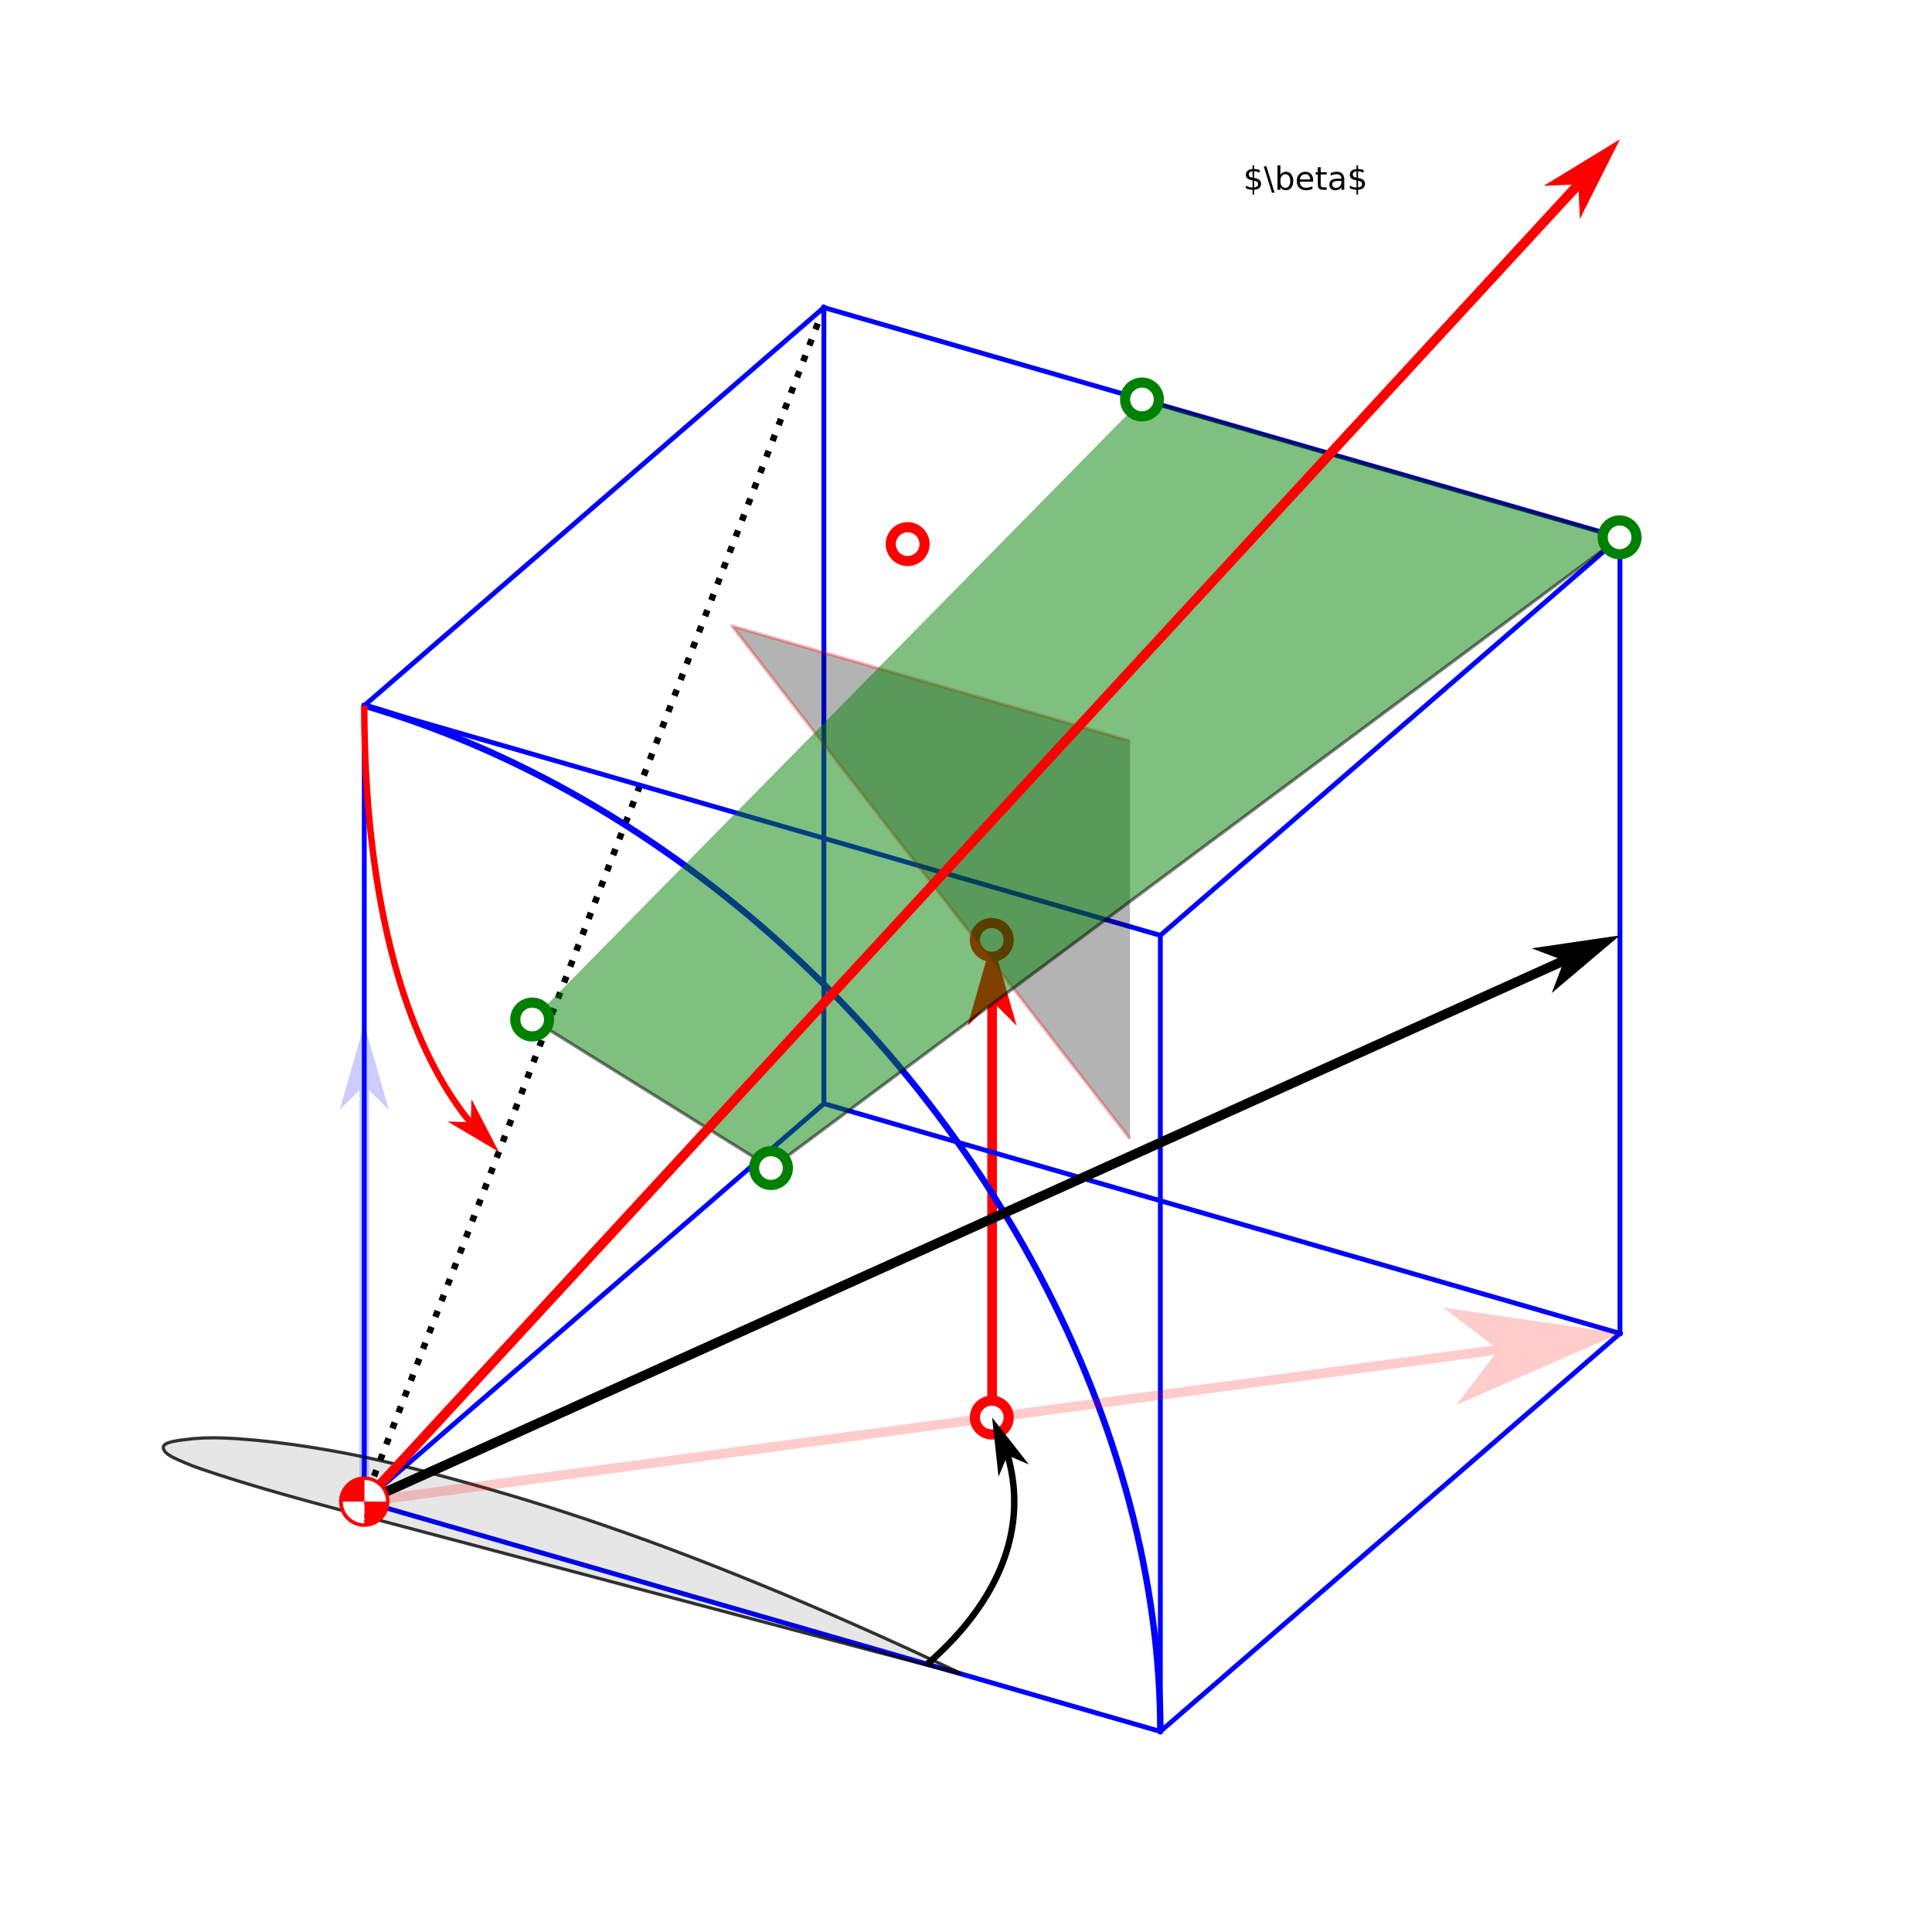
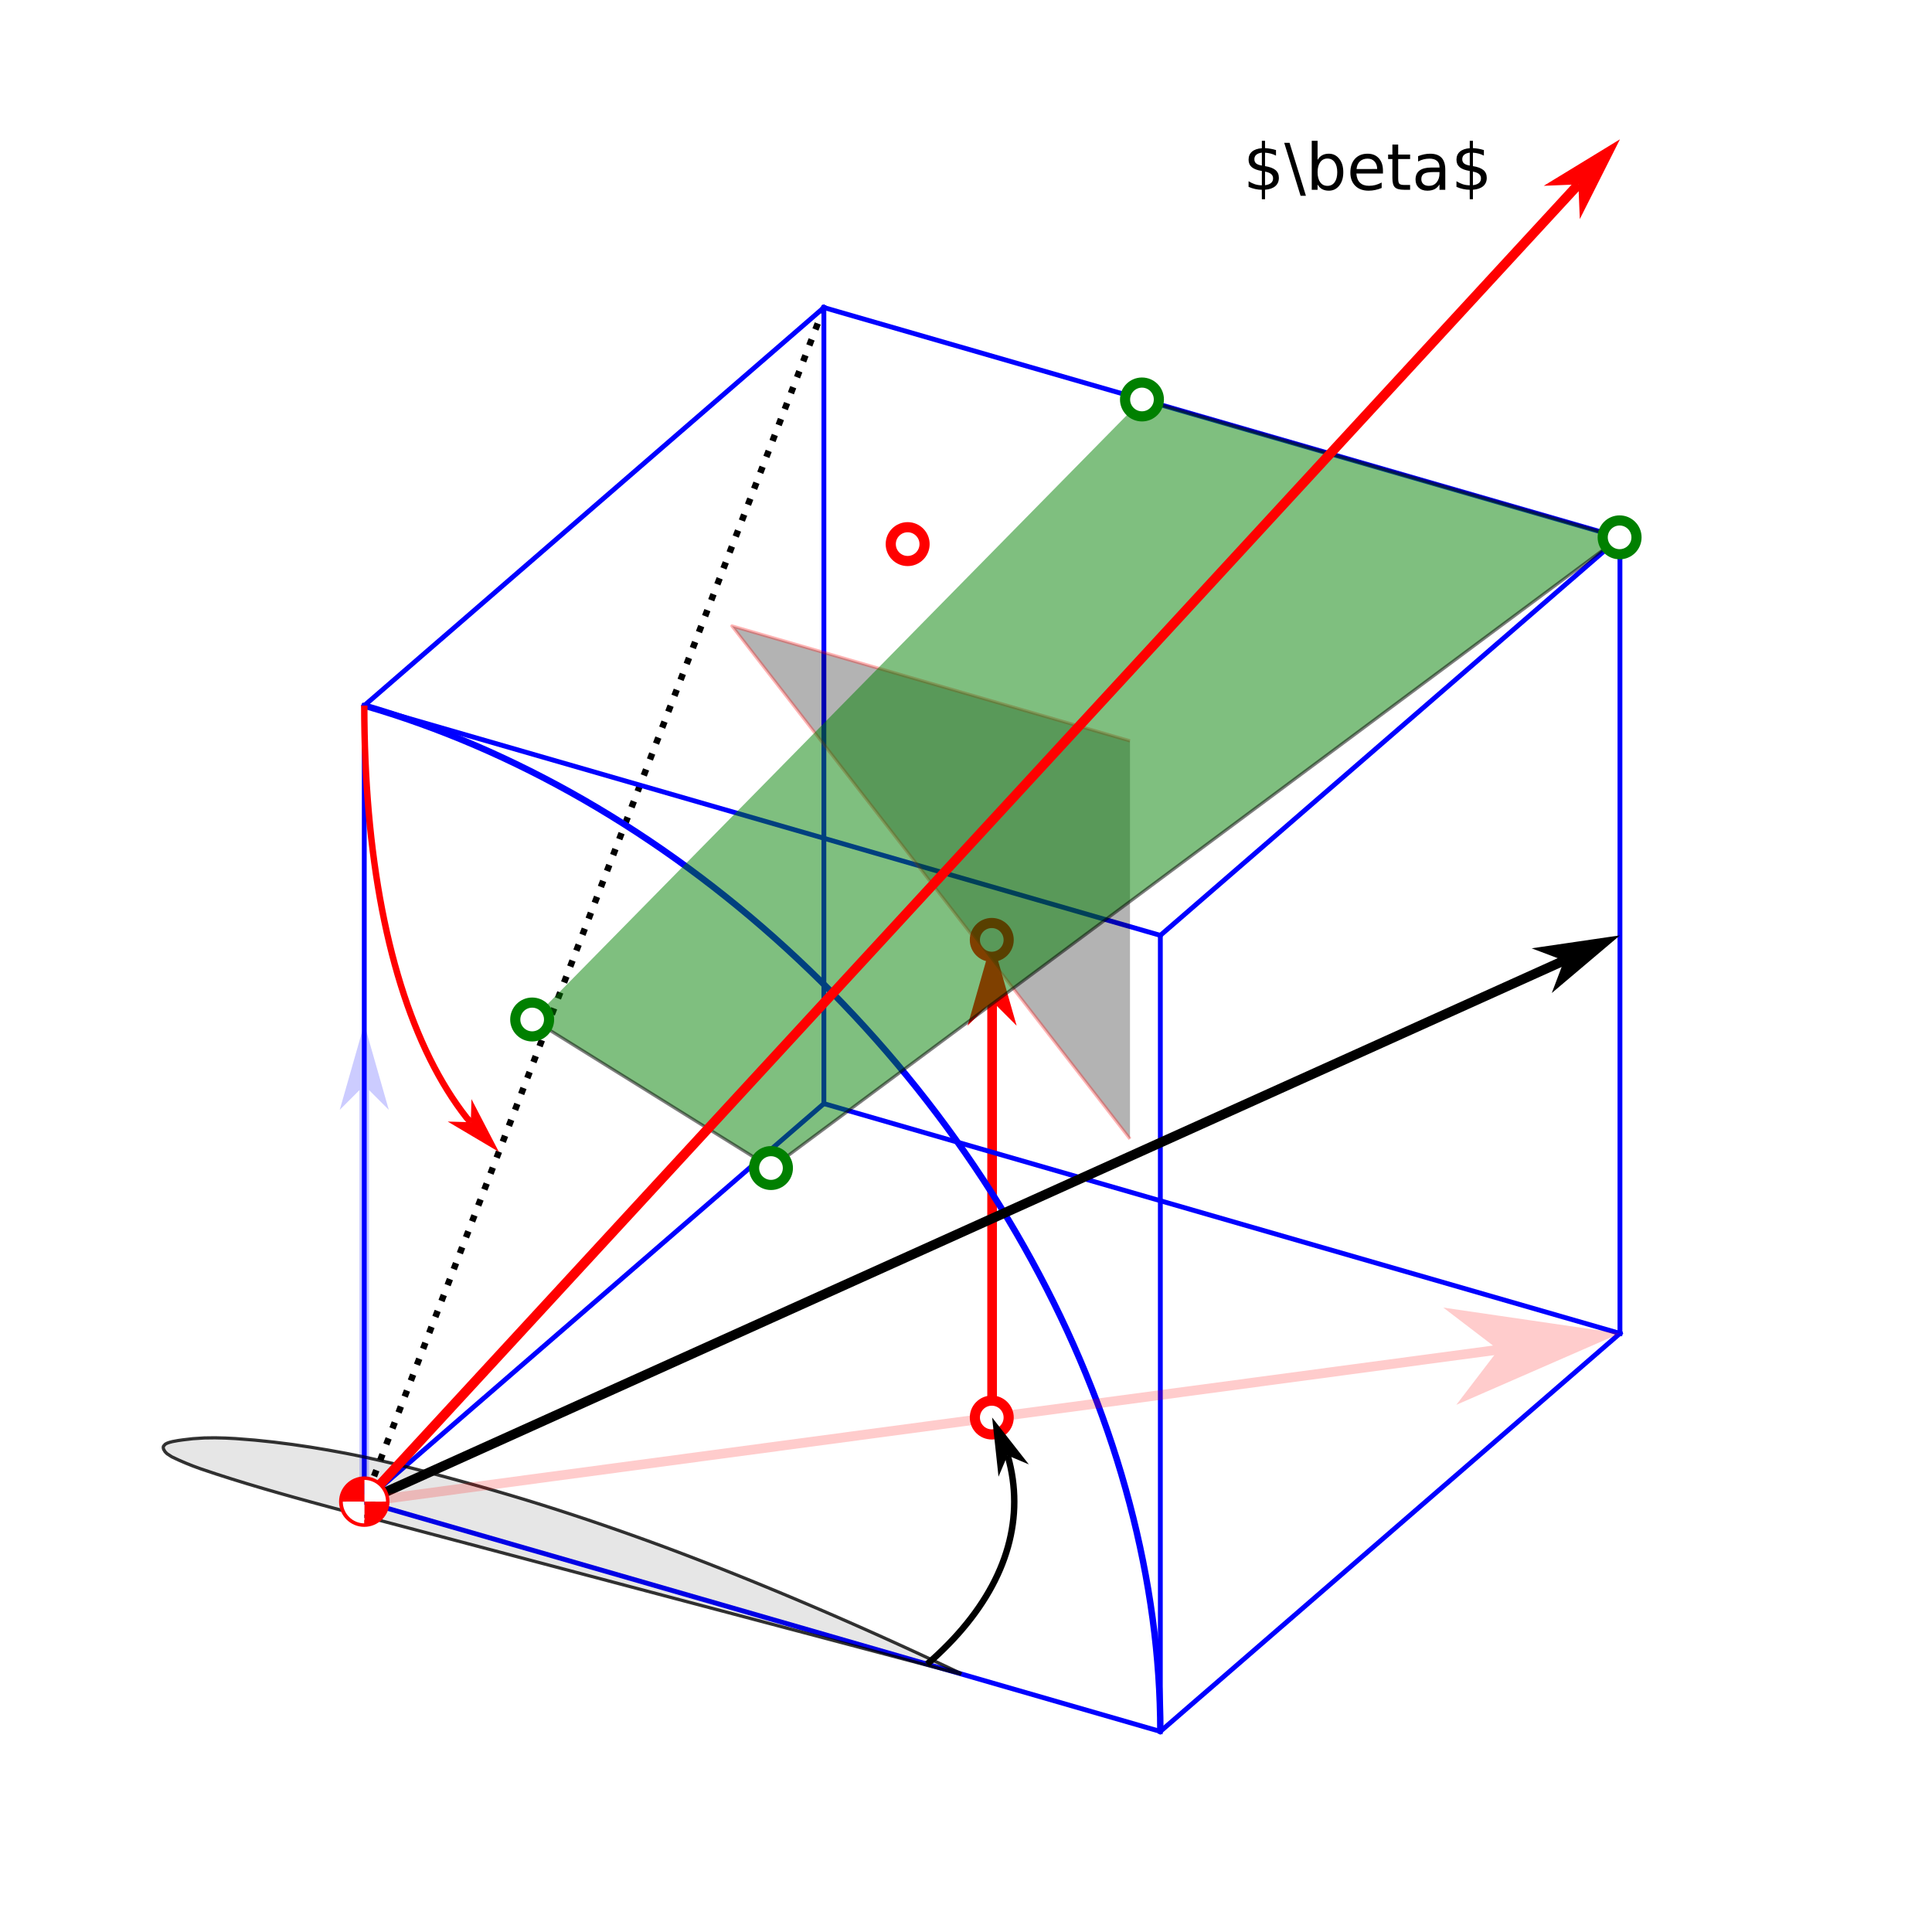
<svg xmlns="http://www.w3.org/2000/svg" xmlns:xlink="http://www.w3.org/1999/xlink" width="600" height="600" viewBox="0 0 600 600" version="1.1">
  <defs>
    <marker id="Arrow1Mend-k:k" style="overflow:visible" refX="0" refY="0" orient="auto">
      <path style="stroke:#000000;fill:#000000;stroke-width:1pt;opacity:1;stroke-linejoin:miter" d="M 0.0,0.0 L 5.0,-5.0 L -12.5,0.0 L 5.0,5.0 L 0.0,0.0 z" transform="scale(0.4) rotate(180) translate(-0.9,0)" />
    </marker>
    <marker id="Arrow1Lend-r:r" style="overflow:visible" refX="0" refY="0" orient="auto">
      <path style="stroke:#ff0000;fill:#ff0000;stroke-width:1pt;opacity:1;stroke-linejoin:miter" d="M 0.0,0.0 L 5.0,-5.0 L -12.5,0.0 L 5.0,5.0 L 0.0,0.0 z" transform="scale(0.8) rotate(180) translate(-0.9,0)" />
    </marker>
    <marker id="Arrow1Mend-b:b" style="overflow:visible" refX="0" refY="0" orient="auto">
      <path style="stroke:#0000ff;fill:#0000ff;stroke-width:1pt;opacity:1;stroke-linejoin:miter" d="M 0.0,0.0 L 5.0,-5.0 L -12.5,0.0 L 5.0,5.0 L 0.0,0.0 z" transform="scale(0.4) rotate(180) translate(-0.9,0)" />
    </marker>
    <marker id="Arrow1Mend-r:r" style="overflow:visible" refX="0" refY="0" orient="auto">
      <path style="stroke:#ff0000;fill:#ff0000;stroke-width:1pt;opacity:1;stroke-linejoin:miter" d="M 0.0,0.0 L 5.0,-5.0 L -12.5,0.0 L 5.0,5.0 L 0.0,0.0 z" transform="scale(0.4) rotate(180) translate(-0.9,0)" />
    </marker>
    <marker id="CoG-r:r:w" style="overflow:visible" refX="0" refY="0" orient="auto">
      <circle style="fill:none;stroke:#ff0000;stroke-width:16" cx="100" cy="118.741" r="50" transform="scale(0.03) translate(-100,-118.7406)" />
      <path style="fill:#ffffff;stroke:none" d="m 100,68.741 a 50,50 0 0 1 50,50 h -50 z" transform="scale(0.03) translate(-100,-118.7406)" />
      <path style="fill:#ff0000;stroke:none" d="M 50.566,118.741 A 50,50 0 0 1 100,68.741 v 50 z" transform="scale(0.03) translate(-100,-118.7406)" />
      <path style="fill:#ffffff;stroke:none" d="M 100,168.741 A 50,50 0 0 1 65.21,154.096 50,50 0 0 1 50.566,118.741 H 100 Z" transform="scale(0.03) translate(-100,-118.7406)" />
      <path style="fill:#ff0000;stroke:none" d="m 150.566,118.741 a 50,50 0 0 1 -50,50 v -50 z" transform="scale(0.03) translate(-100,-118.7406)" />
    </marker>
    <marker id="Point1M-r:r:w" style="overflow:visible" refX="0" refY="0" orient="auto">
      <path style="stroke:#ff0000;fill:#ffffff;stroke-width:3;opacity:1" d="M -2.5,-1.0 C -2.5,1.76 -4.74,4.0 -7.5,4.0 C -10.26,4.0 -12.5,1.76 -12.5,-1.0 C -12.5,-3.76 -10.26,-6.0 -7.5,-6.0 C -4.74,-6.0 -2.5,-3.76 -2.5,-1.0 z" transform="scale(0.35) translate(7.4, 1)" />
    </marker>
    <marker id="Point1M-g:g:w" style="overflow:visible" refX="0" refY="0" orient="auto">
      <path style="stroke:#008000;fill:#ffffff;stroke-width:3;opacity:1" d="M -2.5,-1.0 C -2.5,1.76 -4.74,4.0 -7.5,4.0 C -10.26,4.0 -12.5,1.76 -12.5,-1.0 C -12.5,-3.76 -10.26,-6.0 -7.5,-6.0 C -4.74,-6.0 -2.5,-3.76 -2.5,-1.0 z" transform="scale(0.35) translate(7.4, 1)" />
    </marker>
  </defs>
  <defs>
    <style type="text/css">*{stroke-linejoin: round; stroke-linecap: butt}</style>
  </defs>
  <g id="figure_1">
    <g id="patch_1">
      <path d="M 0 600  L 600 600  L 600 0  L 0 0  z " style="fill: #ffffff" />
    </g>
    <g id="patch_2">
      <path d="M 0 600  L 600 600  L 600 0  L 0 0  z " style="fill: #ffffff" />
    </g>
    <g id="axes_1">
      <g id="line_1">
-         <path d="M 255.863 95.512  L 113.128 466.349  " clip-path="url(#p8b7dead7f3)" style="fill: none; stroke-dasharray: 2,3.3; stroke-dashoffset: 0; stroke: #000000; stroke-width: 2" />
+         <path d="M 255.863 95.512  L 113.128 466.349  " clip-path="url(#p85a9b353eb)" style="fill: none; stroke-dasharray: 2,3.3; stroke-dashoffset: 0; stroke: #000000; stroke-width: 2" />
      </g>
      <g id="vector_4" marker-end="url(#Arrow1Mend-r:r)">
-         <path d="M 308.108 440.227  L 308.108 310.879  " clip-path="url(#p8b7dead7f3)" style="fill: none; stroke: #ff0000; stroke-width: 3" />
+         <path d="M 308.108 440.227  L 308.108 310.879  " clip-path="url(#p85a9b353eb)" style="fill: none; stroke: #ff0000; stroke-width: 3" />
      </g>
      <g id="point_3" marker-start="url(#Point1M-r:r:w)">
-         <path d="M 308.108 291.892  L 308.108 291.892  " clip-path="url(#p8b7dead7f3)" style="fill: none; stroke: #ff0000; stroke-width: 3" />
+         <path d="M 308.108 291.892  L 308.108 291.892  " clip-path="url(#p85a9b353eb)" style="fill: none; stroke: #ff0000; stroke-width: 3" />
      </g>
      <g id="point_4" marker-start="url(#Point1M-r:r:w)">
-         <path d="M 281.986 168.979  L 281.986 168.979  " clip-path="url(#p8b7dead7f3)" style="fill: none; stroke: #ff0000; stroke-width: 3" />
+         <path d="M 281.986 168.979  L 281.986 168.979  " clip-path="url(#p85a9b353eb)" style="fill: none; stroke: #ff0000; stroke-width: 3" />
      </g>
      <g id="arc_1">
-         <path d="M 360.353 537.717  L 360.315 533.391  L 360.202 529.045  L 360.014 524.68  L 359.751 520.297  L 359.412 515.898  L 358.999 511.484  L 358.51 507.056  L 357.947 502.615  L 357.309 498.164  L 356.597 493.702  L 355.811 489.233  L 354.95 484.756  L 354.017 480.274  L 353.009 475.788  L 351.929 471.299  L 350.776 466.808  L 349.55 462.317  L 348.253 457.827  L 346.884 453.34  L 345.443 448.857  L 343.932 444.379  L 342.351 439.908  L 340.7 435.445  L 338.979 430.991  L 337.19 426.549  L 335.332 422.118  L 333.407 417.701  L 331.415 413.298  L 329.356 408.912  L 327.231 404.543  L 325.041 400.193  L 322.787 395.863  L 320.468 391.555  L 318.087 387.269  L 315.643 383.008  L 313.137 378.772  L 310.571 374.562  L 307.944 370.381  L 305.258 366.229  L 302.513 362.107  L 299.711 358.017  L 296.852 353.96  L 293.937 349.937  L 290.967 345.95  L 287.942 341.999  L 284.865 338.087  L 281.735 334.213  L 278.554 330.38  L 275.322 326.588  L 272.041 322.838  L 268.712 319.133  L 265.335 315.472  L 261.912 311.857  L 258.443 308.289  L 254.93 304.769  L 251.374 301.299  L 247.776 297.879  L 244.137 294.51  L 240.458 291.193  L 236.74 287.93  L 232.985 284.721  L 229.193 281.568  L 225.366 278.47  L 221.504 275.43  L 217.61 272.449  L 213.683 269.526  L 209.726 266.663  L 205.74 263.861  L 201.725 261.121  L 197.684 258.443  L 193.617 255.829  L 189.525 253.278  L 185.41 250.793  L 181.272 248.373  L 177.115 246.02  L 172.937 243.733  L 168.741 241.515  L 164.529 239.365  L 160.301 237.284  L 156.058 235.273  L 151.802 233.332  L 147.535 231.463  L 143.257 229.665  L 138.97 227.939  L 134.675 226.285  L 130.374 224.705  L 126.067 223.198  L 121.756 221.766  L 117.443 220.408  L 113.128 219.124  " clip-path="url(#p8b7dead7f3)" style="fill: none; stroke: #0000ff; stroke-width: 2" />
+         <path d="M 360.353 537.717  L 360.315 533.391  L 360.202 529.045  L 360.014 524.68  L 359.751 520.297  L 359.412 515.898  L 358.999 511.484  L 358.51 507.056  L 357.947 502.615  L 357.309 498.164  L 356.597 493.702  L 355.811 489.233  L 354.95 484.756  L 354.017 480.274  L 353.009 475.788  L 351.929 471.299  L 350.776 466.808  L 349.55 462.317  L 348.253 457.827  L 346.884 453.34  L 345.443 448.857  L 343.932 444.379  L 342.351 439.908  L 340.7 435.445  L 338.979 430.991  L 337.19 426.549  L 335.332 422.118  L 333.407 417.701  L 331.415 413.298  L 329.356 408.912  L 327.231 404.543  L 325.041 400.193  L 322.787 395.863  L 320.468 391.555  L 318.087 387.269  L 315.643 383.008  L 313.137 378.772  L 310.571 374.562  L 307.944 370.381  L 305.258 366.229  L 302.513 362.107  L 299.711 358.017  L 296.852 353.96  L 293.937 349.937  L 290.967 345.95  L 287.942 341.999  L 284.865 338.087  L 281.735 334.213  L 278.554 330.38  L 275.322 326.588  L 272.041 322.838  L 268.712 319.133  L 265.335 315.472  L 261.912 311.857  L 258.443 308.289  L 254.93 304.769  L 251.374 301.299  L 247.776 297.879  L 244.137 294.51  L 240.458 291.193  L 236.74 287.93  L 232.985 284.721  L 229.193 281.568  L 225.366 278.47  L 221.504 275.43  L 217.61 272.449  L 213.683 269.526  L 209.726 266.663  L 205.74 263.861  L 201.725 261.121  L 197.684 258.443  L 193.617 255.829  L 189.525 253.278  L 185.41 250.793  L 181.272 248.373  L 177.115 246.02  L 172.937 243.733  L 168.741 241.515  L 164.529 239.365  L 160.301 237.284  L 156.058 235.273  L 151.802 233.332  L 147.535 231.463  L 143.257 229.665  L 138.97 227.939  L 134.675 226.285  L 130.374 224.705  L 126.067 223.198  L 121.756 221.766  L 117.443 220.408  L 113.128 219.124  " clip-path="url(#p85a9b353eb)" style="fill: none; stroke: #0000ff; stroke-width: 2" />
      </g>
      <g id="line2d_1">
-         <path d="M 113.128 466.349  L 113.128 219.124  " clip-path="url(#p8b7dead7f3)" style="fill: none; stroke: #0000ff; stroke-width: 1.5; stroke-linecap: square" />
+         <path d="M 113.128 466.349  L 113.128 219.124  " clip-path="url(#p85a9b353eb)" style="fill: none; stroke: #0000ff; stroke-width: 1.5; stroke-linecap: square" />
      </g>
      <g id="line2d_2">
-         <path d="M 113.128 466.349  L 255.863 342.737  " clip-path="url(#p8b7dead7f3)" style="fill: none; stroke: #0000ff; stroke-width: 1.5; stroke-linecap: square" />
+         <path d="M 113.128 466.349  L 255.863 342.737  " clip-path="url(#p85a9b353eb)" style="fill: none; stroke: #0000ff; stroke-width: 1.5; stroke-linecap: square" />
      </g>
      <g id="line2d_3">
-         <path d="M 113.128 466.349  L 360.353 537.717  " clip-path="url(#p8b7dead7f3)" style="fill: none; stroke: #0000ff; stroke-width: 1.5; stroke-linecap: square" />
+         <path d="M 113.128 466.349  L 360.353 537.717  " clip-path="url(#p85a9b353eb)" style="fill: none; stroke: #0000ff; stroke-width: 1.5; stroke-linecap: square" />
      </g>
      <g id="line2d_4">
-         <path d="M 113.128 219.124  L 255.863 95.512  " clip-path="url(#p8b7dead7f3)" style="fill: none; stroke: #0000ff; stroke-width: 1.5; stroke-linecap: square" />
+         <path d="M 113.128 219.124  L 255.863 95.512  " clip-path="url(#p85a9b353eb)" style="fill: none; stroke: #0000ff; stroke-width: 1.5; stroke-linecap: square" />
      </g>
      <g id="line2d_5">
-         <path d="M 113.128 219.124  L 360.353 290.492  " clip-path="url(#p8b7dead7f3)" style="fill: none; stroke: #0000ff; stroke-width: 1.5; stroke-linecap: square" />
+         <path d="M 113.128 219.124  L 360.353 290.492  " clip-path="url(#p85a9b353eb)" style="fill: none; stroke: #0000ff; stroke-width: 1.5; stroke-linecap: square" />
      </g>
      <g id="line2d_6">
-         <path d="M 255.863 342.737  L 255.863 95.512  " clip-path="url(#p8b7dead7f3)" style="fill: none; stroke: #0000ff; stroke-width: 1.5; stroke-linecap: square" />
+         <path d="M 255.863 342.737  L 255.863 95.512  " clip-path="url(#p85a9b353eb)" style="fill: none; stroke: #0000ff; stroke-width: 1.5; stroke-linecap: square" />
      </g>
      <g id="line2d_7">
-         <path d="M 255.863 342.737  L 503.088 414.104  " clip-path="url(#p8b7dead7f3)" style="fill: none; stroke: #0000ff; stroke-width: 1.5; stroke-linecap: square" />
+         <path d="M 255.863 342.737  L 503.088 414.104  " clip-path="url(#p85a9b353eb)" style="fill: none; stroke: #0000ff; stroke-width: 1.5; stroke-linecap: square" />
      </g>
      <g id="line2d_8">
-         <path d="M 255.863 95.512  L 503.088 166.88  " clip-path="url(#p8b7dead7f3)" style="fill: none; stroke: #0000ff; stroke-width: 1.5; stroke-linecap: square" />
+         <path d="M 255.863 95.512  L 503.088 166.88  " clip-path="url(#p85a9b353eb)" style="fill: none; stroke: #0000ff; stroke-width: 1.5; stroke-linecap: square" />
      </g>
      <g id="line2d_9">
-         <path d="M 360.353 537.717  L 360.353 290.492  " clip-path="url(#p8b7dead7f3)" style="fill: none; stroke: #0000ff; stroke-width: 1.5; stroke-linecap: square" />
+         <path d="M 360.353 537.717  L 360.353 290.492  " clip-path="url(#p85a9b353eb)" style="fill: none; stroke: #0000ff; stroke-width: 1.5; stroke-linecap: square" />
      </g>
      <g id="line2d_10">
-         <path d="M 360.353 537.717  L 503.088 414.104  " clip-path="url(#p8b7dead7f3)" style="fill: none; stroke: #0000ff; stroke-width: 1.5; stroke-linecap: square" />
+         <path d="M 360.353 537.717  L 503.088 414.104  " clip-path="url(#p85a9b353eb)" style="fill: none; stroke: #0000ff; stroke-width: 1.5; stroke-linecap: square" />
      </g>
      <g id="line2d_11">
-         <path d="M 360.353 290.492  L 503.088 166.88  " clip-path="url(#p8b7dead7f3)" style="fill: none; stroke: #0000ff; stroke-width: 1.5; stroke-linecap: square" />
+         <path d="M 360.353 290.492  L 503.088 166.88  " clip-path="url(#p85a9b353eb)" style="fill: none; stroke: #0000ff; stroke-width: 1.5; stroke-linecap: square" />
      </g>
      <g id="line2d_12">
-         <path d="M 503.088 414.104  L 503.088 166.88  " clip-path="url(#p8b7dead7f3)" style="fill: none; stroke: #0000ff; stroke-width: 1.5; stroke-linecap: square" />
+         <path d="M 503.088 414.104  L 503.088 166.88  " clip-path="url(#p85a9b353eb)" style="fill: none; stroke: #0000ff; stroke-width: 1.5; stroke-linecap: square" />
      </g>
      <g id="polygon_2">
        <defs>
-           <path id="me0c8690619" d="M 350.929 -246.302  L 227.316 -405.598  L 350.929 -369.914  " style="stroke: #ff0000; stroke-opacity: 0.3" />
+           <path id="ma4a3848ea3" d="M 350.929 -246.302  L 227.316 -405.598  L 350.929 -369.914  " style="stroke: #ff0000; stroke-opacity: 0.3" />
        </defs>
-         <g clip-path="url(#p8b7dead7f3)">
-           <use xlink:href="#me0c8690619" x="0" y="600" style="fill-opacity: 0.3; stroke: #ff0000; stroke-opacity: 0.3" />
+         <g clip-path="url(#p85a9b353eb)">
+           <use xlink:href="#ma4a3848ea3" x="0" y="600" style="fill-opacity: 0.3; stroke: #ff0000; stroke-opacity: 0.3" />
        </g>
      </g>
      <g id="text_1">
-         <g clip-path="url(#p8b7dead7f3)">
-           <text style="font: 10px 'DejaVu Sans', 'Bitstream Vera Sans', 'Computer Modern Sans Serif', 'Lucida Grande', 'Verdana', 'Geneva', 'Lucid', 'Arial', 'Helvetica', 'Avant Garde', sans-serif; text-anchor: start" x="386.1" y="58.941" transform="rotate(-0 386.1002 58.94055)">$\beta$</text>
+         <g clip-path="url(#p85a9b353eb)">
+           <text style="font: 20px 'DejaVu Sans', 'Bitstream Vera Sans', 'Computer Modern Sans Serif', 'Lucida Grande', 'Verdana', 'Geneva', 'Lucid', 'Arial', 'Helvetica', 'Avant Garde', sans-serif; text-anchor: start" x="386.1" y="58.941" transform="rotate(-0 386.1002 58.94055)">$\beta$</text>
        </g>
      </g>
      <g id="polygon_3">
        <defs>
-           <path id="mc562bcdb7e" d="M 298.632 -80.199  L 296.498 -81.206  L 294.363 -82.212  L 292.227 -83.216  L 290.088 -84.219  L 285.801 -86.215  L 281.497 -88.197  L 277.179 -90.167  L 272.846 -92.124  L 268.499 -94.069  L 264.137 -96.001  L 259.759 -97.919  L 255.365 -99.823  L 250.955 -101.713  L 246.529 -103.589  L 242.085 -105.451  L 237.625 -107.297  L 233.148 -109.129  L 228.653 -110.946  L 224.14 -112.747  L 219.606 -114.53  L 215.05 -116.294  L 210.471 -118.037  L 205.866 -119.759  L 201.236 -121.459  L 196.58 -123.136  L 191.899 -124.791  L 187.192 -126.424  L 182.459 -128.035  L 177.698 -129.621  L 172.907 -131.181  L 168.083 -132.713  L 163.225 -134.216  L 158.331 -135.686  L 153.401 -137.127  L 148.44 -138.539  L 143.449 -139.927  L 138.433 -141.292  L 133.391 -142.635  L 128.316 -143.949  L 123.192 -145.221  L 118.007 -146.44  L 112.745 -147.593  L 107.394 -148.668  L 101.95 -149.663  L 96.415 -150.579  L 90.783 -151.411  L 85.036 -152.143  L 79.154 -152.759  L 73.115 -153.238  L 70.003 -153.397  L 66.796 -153.475  L 63.452 -153.434  L 59.888 -153.202  L 56.837 -152.844  L 55.26 -152.62  L 53.584 -152.31  L 52.644 -152.067  L 52.101 -151.882  L 51.779 -151.746  L 51.322 -151.493  L 50.779 -150.88  L 50.721 -150.687  L 50.701 -150.384  L 50.81 -149.908  L 51.26 -149.156  L 51.866 -148.538  L 53.373 -147.559  L 55.512 -146.557  L 57.711 -145.607  L 59.965 -144.705  L 62.283 -143.857  L 67.038 -142.265  L 71.851 -140.724  L 76.712 -139.225  L 81.617 -137.763  L 86.559 -136.334  L 91.533 -134.932  L 96.532 -133.552  L 101.551 -132.189  L 106.585 -130.839  L 111.63 -129.499  L 116.681 -128.164  L 121.734 -126.83  L 126.786 -125.496  L 131.836 -124.16  L 136.885 -122.823  L 141.933 -121.485  L 146.981 -120.148  L 152.03 -118.811  L 157.079 -117.474  L 162.128 -116.138  L 167.178 -114.801  L 172.228 -113.465  L 177.277 -112.129  L 182.327 -110.792  L 187.376 -109.455  L 192.425 -108.119  L 197.474 -106.782  L 202.524 -105.446  L 207.573 -104.109  L 212.622 -102.772  L 217.672 -101.436  L 222.721 -100.099  L 227.77 -98.763  L 232.82 -97.426  L 237.869 -96.09  L 242.918 -94.753  L 247.968 -93.417  L 253.017 -92.08  L 258.066 -90.743  L 263.116 -89.407  L 268.165 -88.07  L 273.214 -86.734  L 278.264 -85.397  L 283.313 -84.061  L 288.362 -82.724  L 290.887 -82.056  L 293.412 -81.388  L 295.936 -80.719  L 298.461 -80.051  " style="stroke: #000000; stroke-opacity: 0.8" />
+           <path id="mac15d54035" d="M 298.632 -80.199  L 296.498 -81.206  L 294.363 -82.212  L 292.227 -83.216  L 290.088 -84.219  L 285.801 -86.215  L 281.497 -88.197  L 277.179 -90.167  L 272.846 -92.124  L 268.499 -94.069  L 264.137 -96.001  L 259.759 -97.919  L 255.365 -99.823  L 250.955 -101.713  L 246.529 -103.589  L 242.085 -105.451  L 237.625 -107.297  L 233.148 -109.129  L 228.653 -110.946  L 224.14 -112.747  L 219.606 -114.53  L 215.05 -116.294  L 210.471 -118.037  L 205.866 -119.759  L 201.236 -121.459  L 196.58 -123.136  L 191.899 -124.791  L 187.192 -126.424  L 182.459 -128.035  L 177.698 -129.621  L 172.907 -131.181  L 168.083 -132.713  L 163.225 -134.216  L 158.331 -135.686  L 153.401 -137.127  L 148.44 -138.539  L 143.449 -139.927  L 138.433 -141.292  L 133.391 -142.635  L 128.316 -143.949  L 123.192 -145.221  L 118.007 -146.44  L 112.745 -147.593  L 107.394 -148.668  L 101.95 -149.663  L 96.415 -150.579  L 90.783 -151.411  L 85.036 -152.143  L 79.154 -152.759  L 73.115 -153.238  L 70.003 -153.397  L 66.796 -153.475  L 63.452 -153.434  L 59.888 -153.202  L 56.837 -152.844  L 55.26 -152.62  L 53.584 -152.31  L 52.644 -152.067  L 52.101 -151.882  L 51.779 -151.746  L 51.322 -151.493  L 50.779 -150.88  L 50.721 -150.687  L 50.701 -150.384  L 50.81 -149.908  L 51.26 -149.156  L 51.866 -148.538  L 53.373 -147.559  L 55.512 -146.557  L 57.711 -145.607  L 59.965 -144.705  L 62.283 -143.857  L 67.038 -142.265  L 71.851 -140.724  L 76.712 -139.225  L 81.617 -137.763  L 86.559 -136.334  L 91.533 -134.932  L 96.532 -133.552  L 101.551 -132.189  L 106.585 -130.839  L 111.63 -129.499  L 116.681 -128.164  L 121.734 -126.83  L 126.786 -125.496  L 131.836 -124.16  L 136.885 -122.823  L 141.933 -121.485  L 146.981 -120.148  L 152.03 -118.811  L 157.079 -117.474  L 162.128 -116.138  L 167.178 -114.801  L 172.228 -113.465  L 177.277 -112.129  L 182.327 -110.792  L 187.376 -109.455  L 192.425 -108.119  L 197.474 -106.782  L 202.524 -105.446  L 207.573 -104.109  L 212.622 -102.772  L 217.672 -101.436  L 222.721 -100.099  L 227.77 -98.763  L 232.82 -97.426  L 237.869 -96.09  L 242.918 -94.753  L 247.968 -93.417  L 253.017 -92.08  L 258.066 -90.743  L 263.116 -89.407  L 268.165 -88.07  L 273.214 -86.734  L 278.264 -85.397  L 283.313 -84.061  L 288.362 -82.724  L 290.887 -82.056  L 293.412 -81.388  L 295.936 -80.719  L 298.461 -80.051  " style="stroke: #000000; stroke-opacity: 0.8" />
        </defs>
-         <g clip-path="url(#p8b7dead7f3)">
-           <use xlink:href="#mc562bcdb7e" x="0" y="600" style="fill-opacity: 0.1; stroke: #000000; stroke-opacity: 0.8" />
+         <g clip-path="url(#p85a9b353eb)">
+           <use xlink:href="#mac15d54035" x="0" y="600" style="fill-opacity: 0.1; stroke: #000000; stroke-opacity: 0.8" />
        </g>
      </g>
      <g id="polygon_1">
        <defs>
-           <path id="mf07eec8b09" d="M 165.373 -283.386  L 239.54 -237.253  L 503.088 -433.12  L 354.753 -475.941  " style="stroke: #000000; stroke-opacity: 0.5" />
+           <path id="ma7f6f1ae9e" d="M 165.373 -283.386  L 239.54 -237.253  L 503.088 -433.12  L 354.753 -475.941  " style="stroke: #000000; stroke-opacity: 0.5" />
        </defs>
-         <g clip-path="url(#p8b7dead7f3)">
-           <use xlink:href="#mf07eec8b09" x="0" y="600" style="fill: #008000; fill-opacity: 0.5; stroke: #000000; stroke-opacity: 0.5" />
+         <g clip-path="url(#p85a9b353eb)">
+           <use xlink:href="#ma7f6f1ae9e" x="0" y="600" style="fill: #008000; fill-opacity: 0.5; stroke: #000000; stroke-opacity: 0.5" />
        </g>
      </g>
      <g id="vector_1" marker-end="url(#Arrow1Mend-k:k)">
-         <path d="M 113.128 466.349  L 485.78 298.297  " clip-path="url(#p8b7dead7f3)" style="fill: none; stroke: #000000; stroke-width: 3" />
+         <path d="M 113.128 466.349  L 485.78 298.297  " clip-path="url(#p85a9b353eb)" style="fill: none; stroke: #000000; stroke-width: 3" />
      </g>
      <g id="vector_5" marker-end="url(#Arrow1Mend-r:r)">
-         <path d="M 113.128 466.349  L 490.22 57.228  " clip-path="url(#p8b7dead7f3)" style="fill: none; stroke: #ff0000; stroke-width: 3" />
+         <path d="M 113.128 466.349  L 490.22 57.228  " clip-path="url(#p85a9b353eb)" style="fill: none; stroke: #ff0000; stroke-width: 3" />
      </g>
      <g id="vector_2" marker-end="url(#Arrow1Lend-r:r)">
-         <path d="M 113.128 466.349  L 465.451 419.147  " clip-path="url(#p8b7dead7f3)" style="fill: none; stroke: #ff0000; opacity: 0.2; stroke-width: 3" />
+         <path d="M 113.128 466.349  L 465.451 419.147  " clip-path="url(#p85a9b353eb)" style="fill: none; stroke: #ff0000; opacity: 0.2; stroke-width: 3" />
      </g>
      <g id="vector_3" marker-end="url(#Arrow1Mend-b:b)">
-         <path d="M 113.128 466.349  L 113.128 337.001  " clip-path="url(#p8b7dead7f3)" style="fill: none; stroke: #0000ff; opacity: 0.2; stroke-width: 3" />
+         <path d="M 113.128 466.349  L 113.128 337.001  " clip-path="url(#p85a9b353eb)" style="fill: none; stroke: #0000ff; opacity: 0.2; stroke-width: 3" />
      </g>
      <g id="point_5" marker-start="url(#Point1M-g:g:w)">
-         <path d="M 165.373 316.614  L 165.373 316.614  " clip-path="url(#p8b7dead7f3)" style="fill: none; stroke: #008000; stroke-width: 3" />
+         <path d="M 165.373 316.614  L 165.373 316.614  " clip-path="url(#p85a9b353eb)" style="fill: none; stroke: #008000; stroke-width: 3" />
      </g>
      <g id="point_6" marker-start="url(#Point1M-g:g:w)">
-         <path d="M 239.54 362.747  L 239.54 362.747  " clip-path="url(#p8b7dead7f3)" style="fill: none; stroke: #008000; stroke-width: 3" />
+         <path d="M 239.54 362.747  L 239.54 362.747  " clip-path="url(#p85a9b353eb)" style="fill: none; stroke: #008000; stroke-width: 3" />
      </g>
      <g id="point_7" marker-start="url(#Point1M-g:g:w)">
-         <path d="M 503.088 166.88  L 503.088 166.88  " clip-path="url(#p8b7dead7f3)" style="fill: none; stroke: #008000; stroke-width: 3" />
+         <path d="M 503.088 166.88  L 503.088 166.88  " clip-path="url(#p85a9b353eb)" style="fill: none; stroke: #008000; stroke-width: 3" />
      </g>
      <g id="point_8" marker-start="url(#Point1M-g:g:w)">
-         <path d="M 354.753 124.059  L 354.753 124.059  " clip-path="url(#p8b7dead7f3)" style="fill: none; stroke: #008000; stroke-width: 3" />
+         <path d="M 354.753 124.059  L 354.753 124.059  " clip-path="url(#p85a9b353eb)" style="fill: none; stroke: #008000; stroke-width: 3" />
      </g>
      <g id="point_2" marker-start="url(#Point1M-r:r:w)">
-         <path d="M 308.108 440.227  L 308.108 440.227  " clip-path="url(#p8b7dead7f3)" style="fill: none; stroke: #ff0000; stroke-width: 3" />
+         <path d="M 308.108 440.227  L 308.108 440.227  " clip-path="url(#p85a9b353eb)" style="fill: none; stroke: #ff0000; stroke-width: 3" />
      </g>
      <g id="arcmeasure_1" marker-end="url(#Arrow1Mend-k:k)">
-         <path d="M 287.942 516.814  L 289.677 515.281  L 291.358 513.733  L 292.985 512.17  L 294.557 510.594  L 296.074 509.004  L 297.535 507.401  L 298.94 505.785  L 300.288 504.158  L 301.579 502.519  L 302.813 500.869  L 303.989 499.209  L 305.107 497.538  L 306.166 495.858  L 307.167 494.169  L 308.108 492.472  L 308.99 490.766  L 309.813 489.053  L 310.575 487.334  L 311.278 485.607  L 311.92 483.875  L 312.501 482.138  L 313.022 480.396  L 313.482 478.649  L 313.88 476.899  L 314.218 475.146  L 314.495 473.39  L 314.71 471.631  L 314.863 469.872  L 314.956 468.111  L 314.986 466.349  L 314.956 464.588  L 314.863 462.827  L 314.71 461.067  L 314.495 459.309  L 314.218 457.553  L 313.88 455.799  L 313.482 454.049  L 313.022 452.303  L 312.879 451.951  " clip-path="url(#p8b7dead7f3)" style="fill: none; stroke: #000000; stroke-width: 2" />
+         <path d="M 287.942 516.814  L 289.677 515.281  L 291.358 513.733  L 292.985 512.17  L 294.557 510.594  L 296.074 509.004  L 297.535 507.401  L 298.94 505.785  L 300.288 504.158  L 301.579 502.519  L 302.813 500.869  L 303.989 499.209  L 305.107 497.538  L 306.166 495.858  L 307.167 494.169  L 308.108 492.472  L 308.99 490.766  L 309.813 489.053  L 310.575 487.334  L 311.278 485.607  L 311.92 483.875  L 312.501 482.138  L 313.022 480.396  L 313.482 478.649  L 313.88 476.899  L 314.218 475.146  L 314.495 473.39  L 314.71 471.631  L 314.863 469.872  L 314.956 468.111  L 314.986 466.349  L 314.956 464.588  L 314.863 462.827  L 314.71 461.067  L 314.495 459.309  L 314.218 457.553  L 313.88 455.799  L 313.482 454.049  L 313.022 452.303  L 312.879 451.951  " clip-path="url(#p85a9b353eb)" style="fill: none; stroke: #000000; stroke-width: 2" />
      </g>
      <g id="arcmeasure_2" marker-end="url(#Arrow1Mend-r:r)">
-         <path d="M 113.128 219.124  L 113.15 223.42  L 113.215 227.677  L 113.324 231.894  L 113.476 236.069  L 113.671 240.201  L 113.91 244.289  L 114.192 248.332  L 114.517 252.328  L 114.885 256.277  L 115.296 260.177  L 115.75 264.026  L 116.247 267.824  L 116.786 271.57  L 117.368 275.262  L 117.992 278.899  L 118.657 282.48  L 119.365 286.005  L 120.114 289.471  L 120.904 292.878  L 121.736 296.225  L 122.608 299.512  L 123.521 302.735  L 124.475 305.896  L 125.468 308.993  L 126.501 312.025  L 127.574 314.99  L 128.685 317.889  L 129.836 320.72  L 131.024 323.483  L 132.251 326.176  L 133.515 328.799  L 134.817 331.35  L 136.155 333.83  L 137.53 336.238  L 138.941 338.572  L 140.388 340.832  L 141.87 343.017  L 143.386 345.127  L 144.937 347.16  L 146.238 348.536  " clip-path="url(#p8b7dead7f3)" style="fill: none; stroke: #ff0000; stroke-width: 2" />
+         <path d="M 113.128 219.124  L 113.15 223.42  L 113.215 227.677  L 113.324 231.894  L 113.476 236.069  L 113.671 240.201  L 113.91 244.289  L 114.192 248.332  L 114.517 252.328  L 114.885 256.277  L 115.296 260.177  L 115.75 264.026  L 116.247 267.824  L 116.786 271.57  L 117.368 275.262  L 117.992 278.899  L 118.657 282.48  L 119.365 286.005  L 120.114 289.471  L 120.904 292.878  L 121.736 296.225  L 122.608 299.512  L 123.521 302.735  L 124.475 305.896  L 125.468 308.993  L 126.501 312.025  L 127.574 314.99  L 128.685 317.889  L 129.836 320.72  L 131.024 323.483  L 132.251 326.176  L 133.515 328.799  L 134.817 331.35  L 136.155 333.83  L 137.53 336.238  L 138.941 338.572  L 140.388 340.832  L 141.87 343.017  L 143.386 345.127  L 144.937 347.16  L 146.238 348.536  " clip-path="url(#p85a9b353eb)" style="fill: none; stroke: #ff0000; stroke-width: 2" />
      </g>
      <g id="point_1" marker-start="url(#CoG-r:r:w)">
-         <path d="M 113.128 466.349  L 113.128 466.349  " clip-path="url(#p8b7dead7f3)" style="fill: none; stroke: #ff0000; stroke-width: 4.5" />
+         <path d="M 113.128 466.349  L 113.128 466.349  " clip-path="url(#p85a9b353eb)" style="fill: none; stroke: #ff0000; stroke-width: 4.5" />
      </g>
    </g>
  </g>
  <defs>
-     <clipPath id="p8b7dead7f3">
+     <clipPath id="p85a9b353eb">
      <rect x="0" y="0" width="600" height="600" />
    </clipPath>
  </defs>
</svg>
